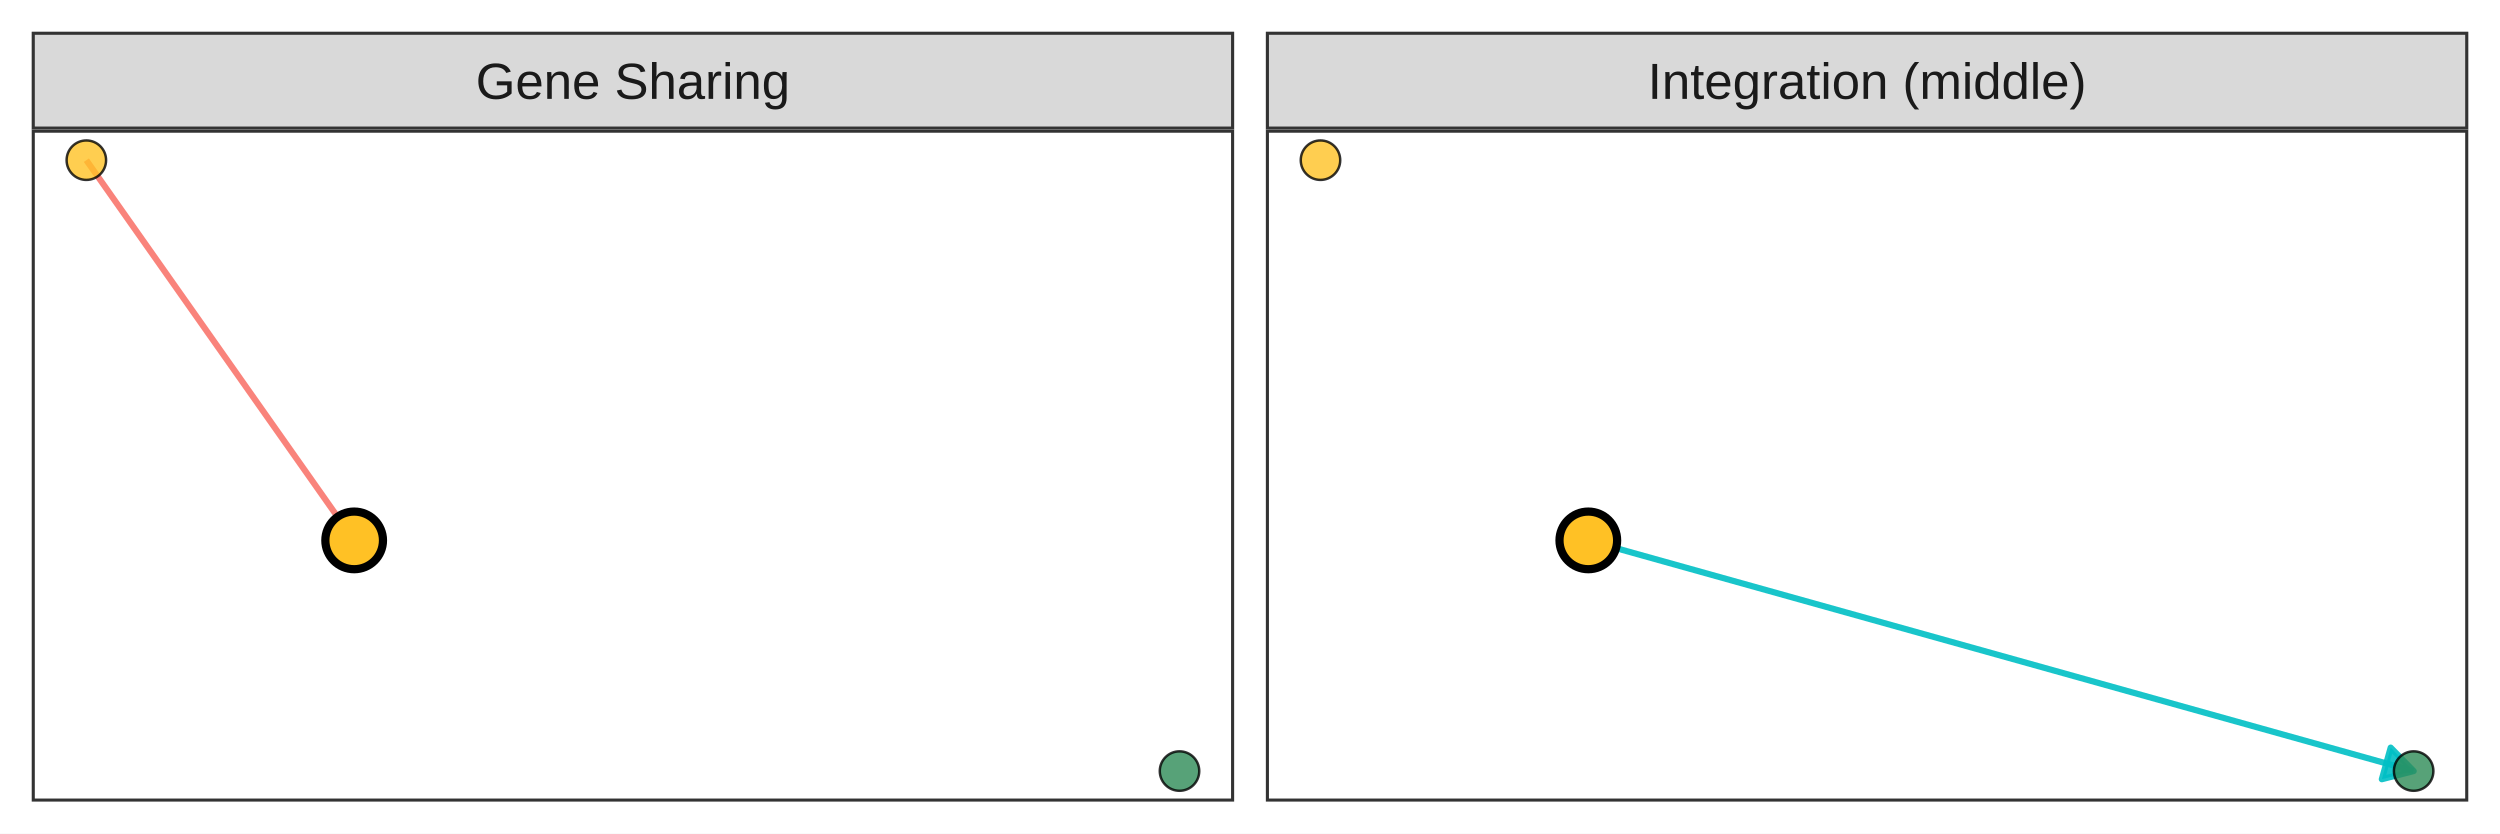
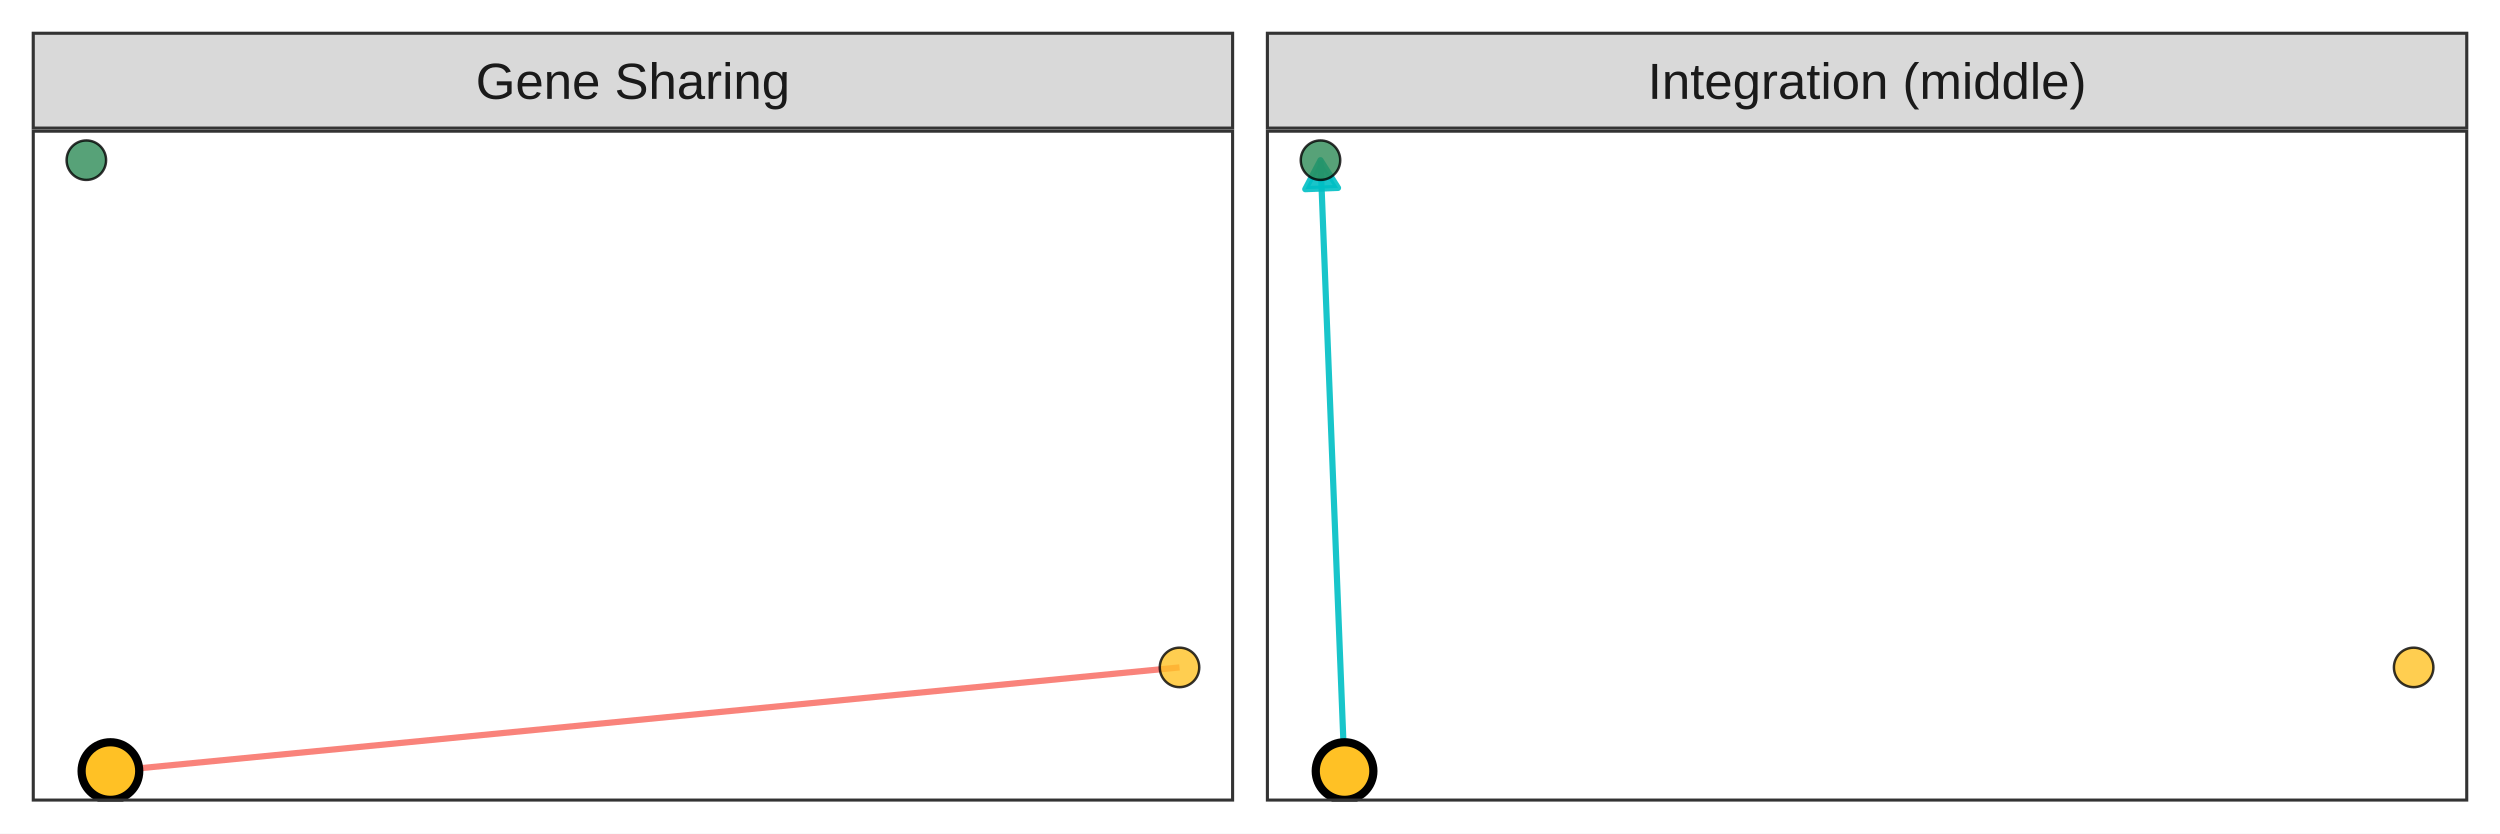
<svg xmlns="http://www.w3.org/2000/svg" width="432.00pt" height="144.00pt" viewBox="0 0 432.00 144.00">
  <g class="svglite">
    <defs>
      <style type="text/css">
    .svglite line, .svglite polyline, .svglite polygon, .svglite path, .svglite rect, .svglite circle {
      fill: none;
      stroke: #000000;
      stroke-linecap: round;
      stroke-linejoin: round;
      stroke-miterlimit: 10.00;
    }
    .svglite text {
      white-space: pre;
    }
    .svglite g.glyphgroup path {
      fill: inherit;
      stroke: none;
    }
  </style>
    </defs>
    <rect width="100%" height="100%" style="stroke: none; fill: #FFFFFF;" />
    <defs>
      <clipPath id="cpMC4wMHw0MzIuMDB8MC4wMHwxNDQuMDA=">
        <rect x="0.00" y="0.00" width="432.00" height="144.00" />
      </clipPath>
    </defs>
    <g clip-path="url(#cpMC4wMHw0MzIuMDB8MC4wMHwxNDQuMDA=)">
      <rect x="0" y="0.00" width="432.00" height="144.00" style="stroke-width: 1.07; stroke: #FFFFFF; fill: #FFFFFF;" />
    </g>
    <defs>
      <clipPath id="cpNS40OHwyMTMuMjZ8MjIuNDB8MTM4LjUy">
        <rect x="5.48" y="22.40" width="207.78" height="116.12" />
      </clipPath>
    </defs>
    <g clip-path="url(#cpNS40OHwyMTMuMjZ8MjIuNDB8MTM4LjUy)">
      <rect x="5.48" y="22.40" width="207.78" height="116.12" style="stroke-width: 1.07; stroke: none; fill: #FFFFFF;" />
-       <line x1="61.20" y1="93.38" x2="14.92" y2="27.68" style="stroke-width: 1.07; stroke: #F8766D; stroke-opacity: 0.90; stroke-linecap: butt;" />
-       <circle cx="203.82" cy="133.24" r="3.41" style="stroke-width: 0.43; stroke: #000000; stroke-opacity: 0.80; fill: #2E8B57; fill-opacity: 0.80;" />
-       <circle cx="61.20" cy="93.38" r="4.98" style="stroke-width: 1.42; fill: #FFC125;" />
-       <circle cx="14.92" cy="27.68" r="3.41" style="stroke-width: 0.43; stroke: #000000; stroke-opacity: 0.80; fill: #FFC125; fill-opacity: 0.80;" />
+       <line x1="19.08" y1="133.24" x2="203.82" y2="115.33" style="stroke-width: 1.07; stroke: #F8766D; stroke-opacity: 0.90; stroke-linecap: butt;" />
+       <circle cx="14.92" cy="27.68" r="3.41" style="stroke-width: 0.43; stroke: #000000; stroke-opacity: 0.80; fill: #2E8B57; fill-opacity: 0.80;" />
+       <circle cx="19.08" cy="133.24" r="4.98" style="stroke-width: 1.42; fill: #FFC125;" />
+       <circle cx="203.82" cy="115.33" r="3.41" style="stroke-width: 0.43; stroke: #000000; stroke-opacity: 0.80; fill: #FFC125; fill-opacity: 0.80;" />
      <rect x="5.48" y="22.40" width="207.78" height="116.12" style="stroke-width: 1.07; stroke: #333333;" />
    </g>
    <g clip-path="url(#cpMC4wMHw0MzIuMDB8MC4wMHwxNDQuMDA=)">
</g>
    <defs>
      <clipPath id="cpMjE4Ljc0fDQyNi41MnwyMi40MHwxMzguNTI=">
        <rect x="218.74" y="22.40" width="207.78" height="116.12" />
      </clipPath>
    </defs>
    <g clip-path="url(#cpMjE4Ljc0fDQyNi41MnwyMi40MHwxMzguNTI=)">
      <rect x="218.74" y="22.40" width="207.78" height="116.12" style="stroke-width: 1.07; stroke: none; fill: #FFFFFF;" />
-       <line x1="274.46" y1="93.38" x2="417.08" y2="133.24" style="stroke-width: 1.07; stroke: #00BFC4; stroke-opacity: 0.90; stroke-linecap: butt;" />
-       <polygon points="411.58,134.65 417.08,133.24 413.11,129.19 " style="stroke-width: 1.07; stroke: #00BFC4; stroke-opacity: 0.90; stroke-linecap: butt; fill: #00BFC4; fill-opacity: 0.90;" />
-       <circle cx="417.08" cy="133.24" r="3.41" style="stroke-width: 0.43; stroke: #000000; stroke-opacity: 0.80; fill: #2E8B57; fill-opacity: 0.80;" />
-       <circle cx="274.46" cy="93.38" r="4.98" style="stroke-width: 1.42; fill: #FFC125;" />
-       <circle cx="228.18" cy="27.68" r="3.41" style="stroke-width: 0.43; stroke: #000000; stroke-opacity: 0.80; fill: #FFC125; fill-opacity: 0.80;" />
+       <line x1="232.34" y1="133.24" x2="228.18" y2="27.68" style="stroke-width: 1.07; stroke: #00BFC4; stroke-opacity: 0.90; stroke-linecap: butt;" />
+       <polygon points="231.21,32.47 228.18,27.68 225.55,32.69 " style="stroke-width: 1.07; stroke: #00BFC4; stroke-opacity: 0.90; stroke-linecap: butt; fill: #00BFC4; fill-opacity: 0.90;" />
+       <circle cx="228.18" cy="27.68" r="3.41" style="stroke-width: 0.43; stroke: #000000; stroke-opacity: 0.80; fill: #2E8B57; fill-opacity: 0.80;" />
+       <circle cx="232.34" cy="133.24" r="4.98" style="stroke-width: 1.42; fill: #FFC125;" />
+       <circle cx="417.08" cy="115.33" r="3.41" style="stroke-width: 0.43; stroke: #000000; stroke-opacity: 0.80; fill: #FFC125; fill-opacity: 0.80;" />
      <rect x="218.74" y="22.40" width="207.78" height="116.12" style="stroke-width: 1.07; stroke: #333333;" />
    </g>
    <g clip-path="url(#cpMC4wMHw0MzIuMDB8MC4wMHwxNDQuMDA=)">
</g>
    <defs>
      <clipPath id="cpNS40OHwyMTMuMjZ8NS40OHwyMi40MA==">
        <rect x="5.48" y="5.48" width="207.78" height="16.92" />
      </clipPath>
    </defs>
    <g clip-path="url(#cpNS40OHwyMTMuMjZ8NS40OHwyMi40MA==)">
      <rect x="5.48" y="5.48" width="207.78" height="16.92" style="stroke-width: 1.07; stroke: #333333; fill: #D9D9D9;" />
      <text x="109.37" y="17.09" text-anchor="middle" style="font-size: 8.80px;fill: #1A1A1A; font-family: &quot;Arial&quot;;" textLength="54.27px" lengthAdjust="spacingAndGlyphs">Gene Sharing</text>
    </g>
    <g clip-path="url(#cpMC4wMHw0MzIuMDB8MC4wMHwxNDQuMDA=)">
</g>
    <defs>
      <clipPath id="cpMjE4Ljc0fDQyNi41Mnw1LjQ4fDIyLjQw">
        <rect x="218.74" y="5.48" width="207.78" height="16.92" />
      </clipPath>
    </defs>
    <g clip-path="url(#cpMjE4Ljc0fDQyNi41Mnw1LjQ4fDIyLjQw)">
      <rect x="218.74" y="5.48" width="207.78" height="16.92" style="stroke-width: 1.07; stroke: #333333; fill: #D9D9D9;" />
      <text x="322.63" y="17.09" text-anchor="middle" style="font-size: 8.80px;fill: #1A1A1A; font-family: &quot;Arial&quot;;" textLength="75.72px" lengthAdjust="spacingAndGlyphs">Integration (middle)</text>
    </g>
    <g clip-path="url(#cpMC4wMHw0MzIuMDB8MC4wMHwxNDQuMDA=)">
</g>
  </g>
</svg>
